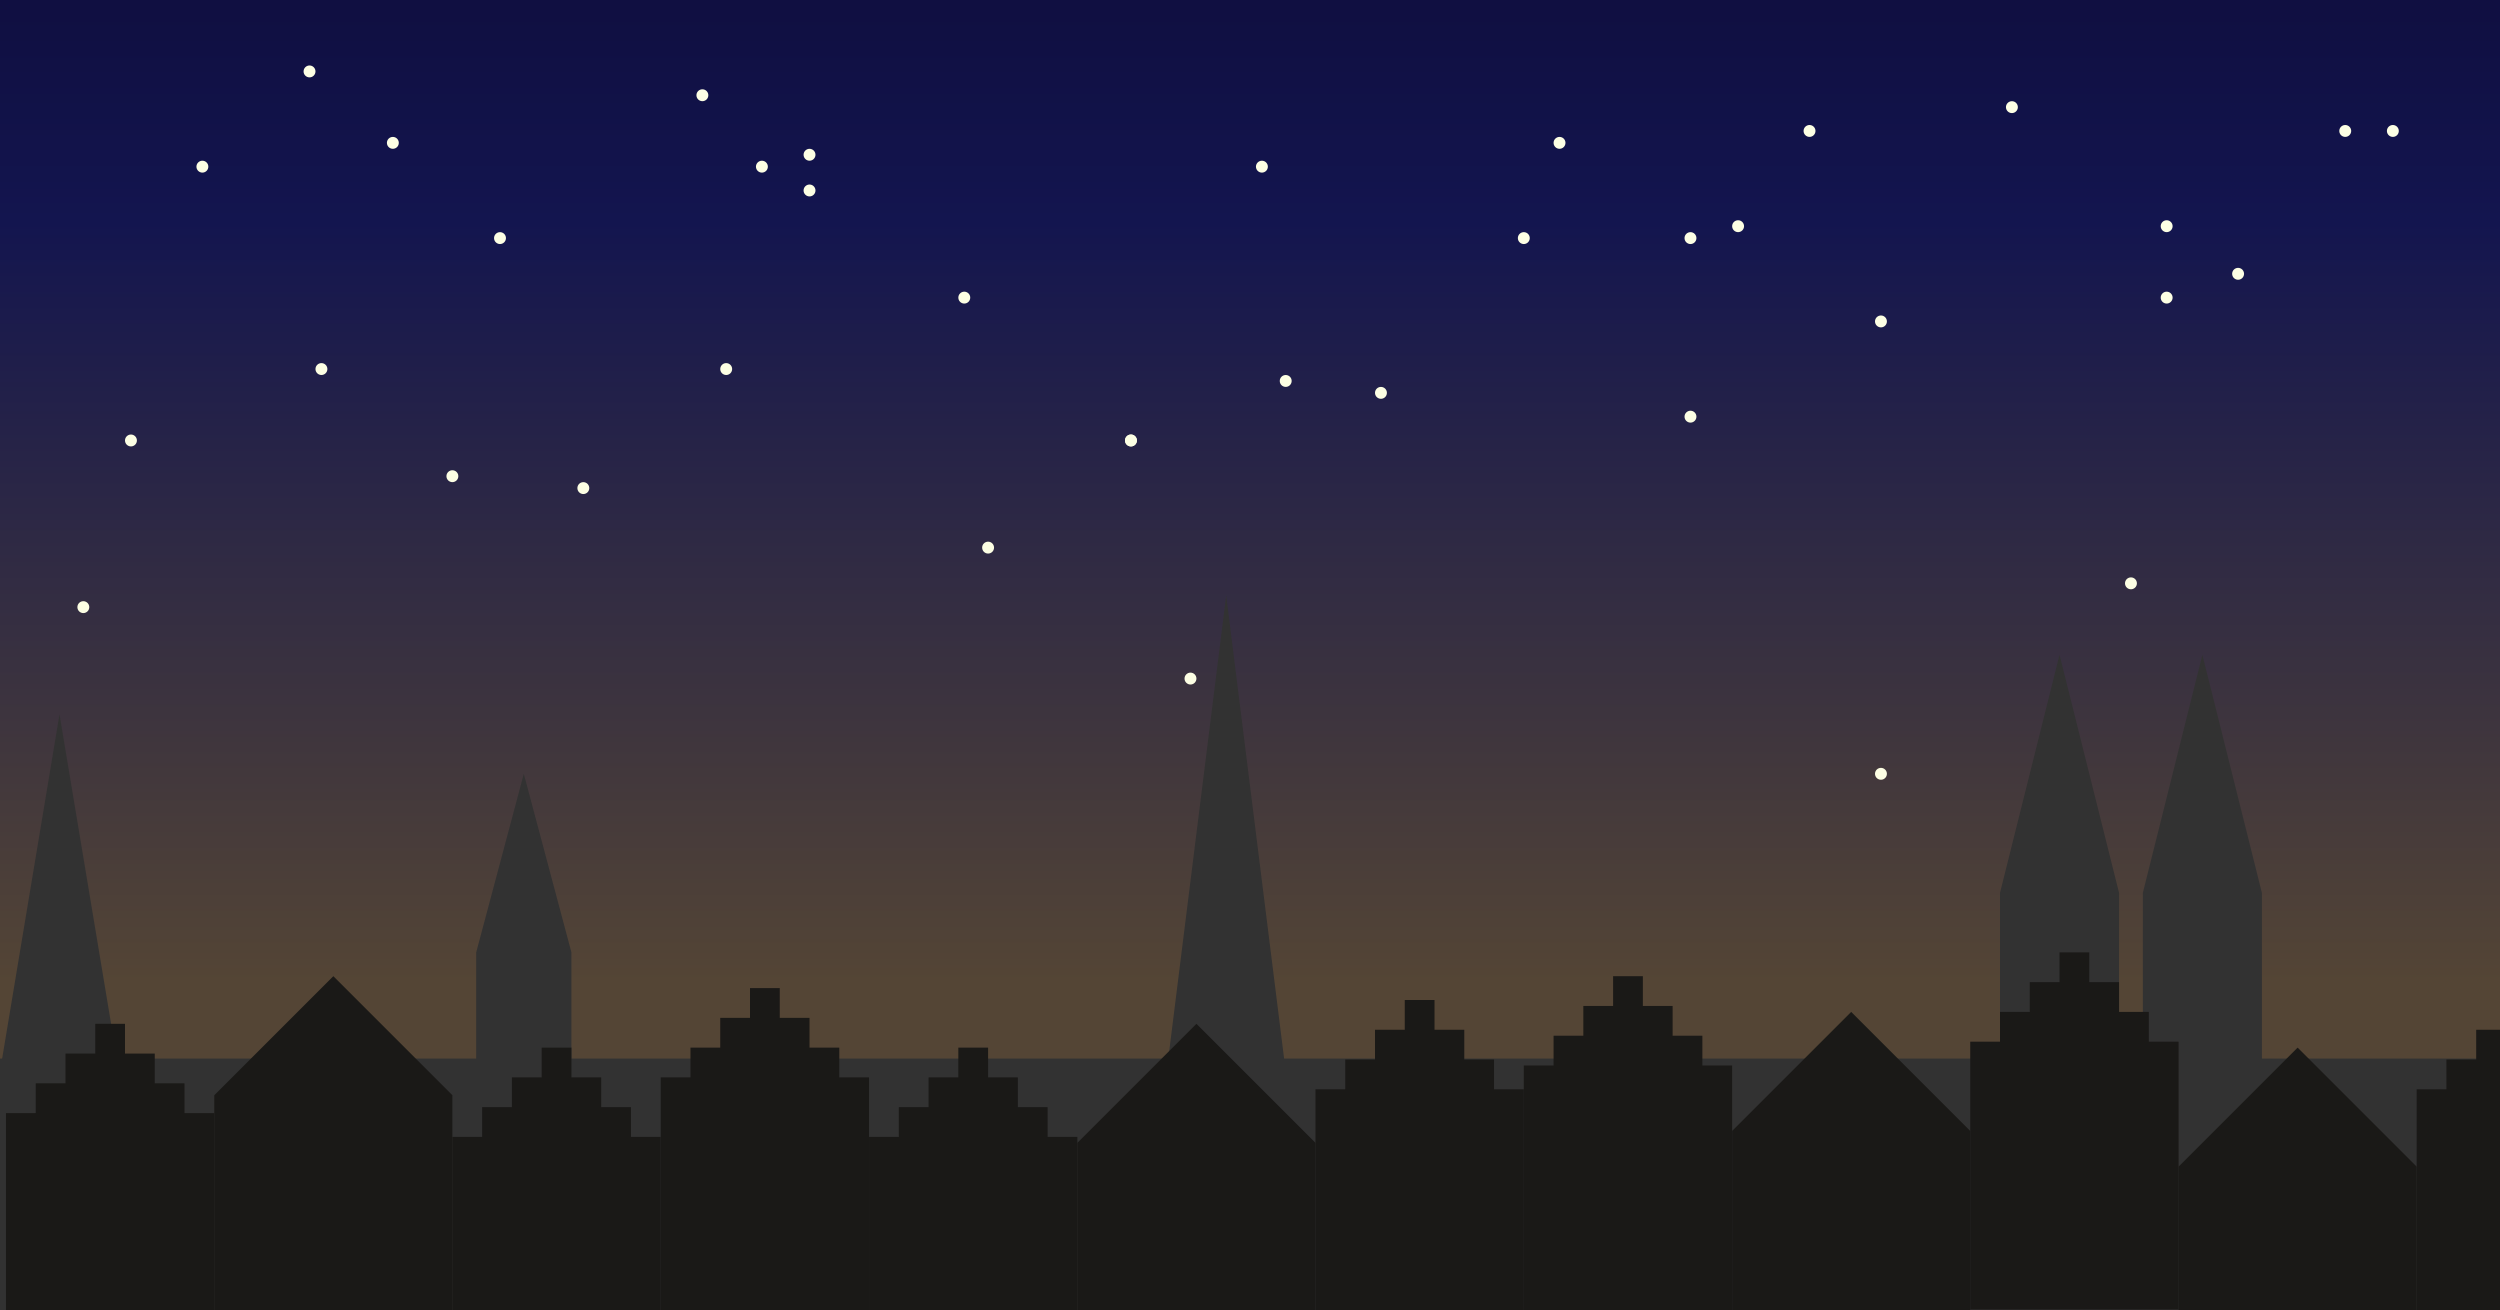
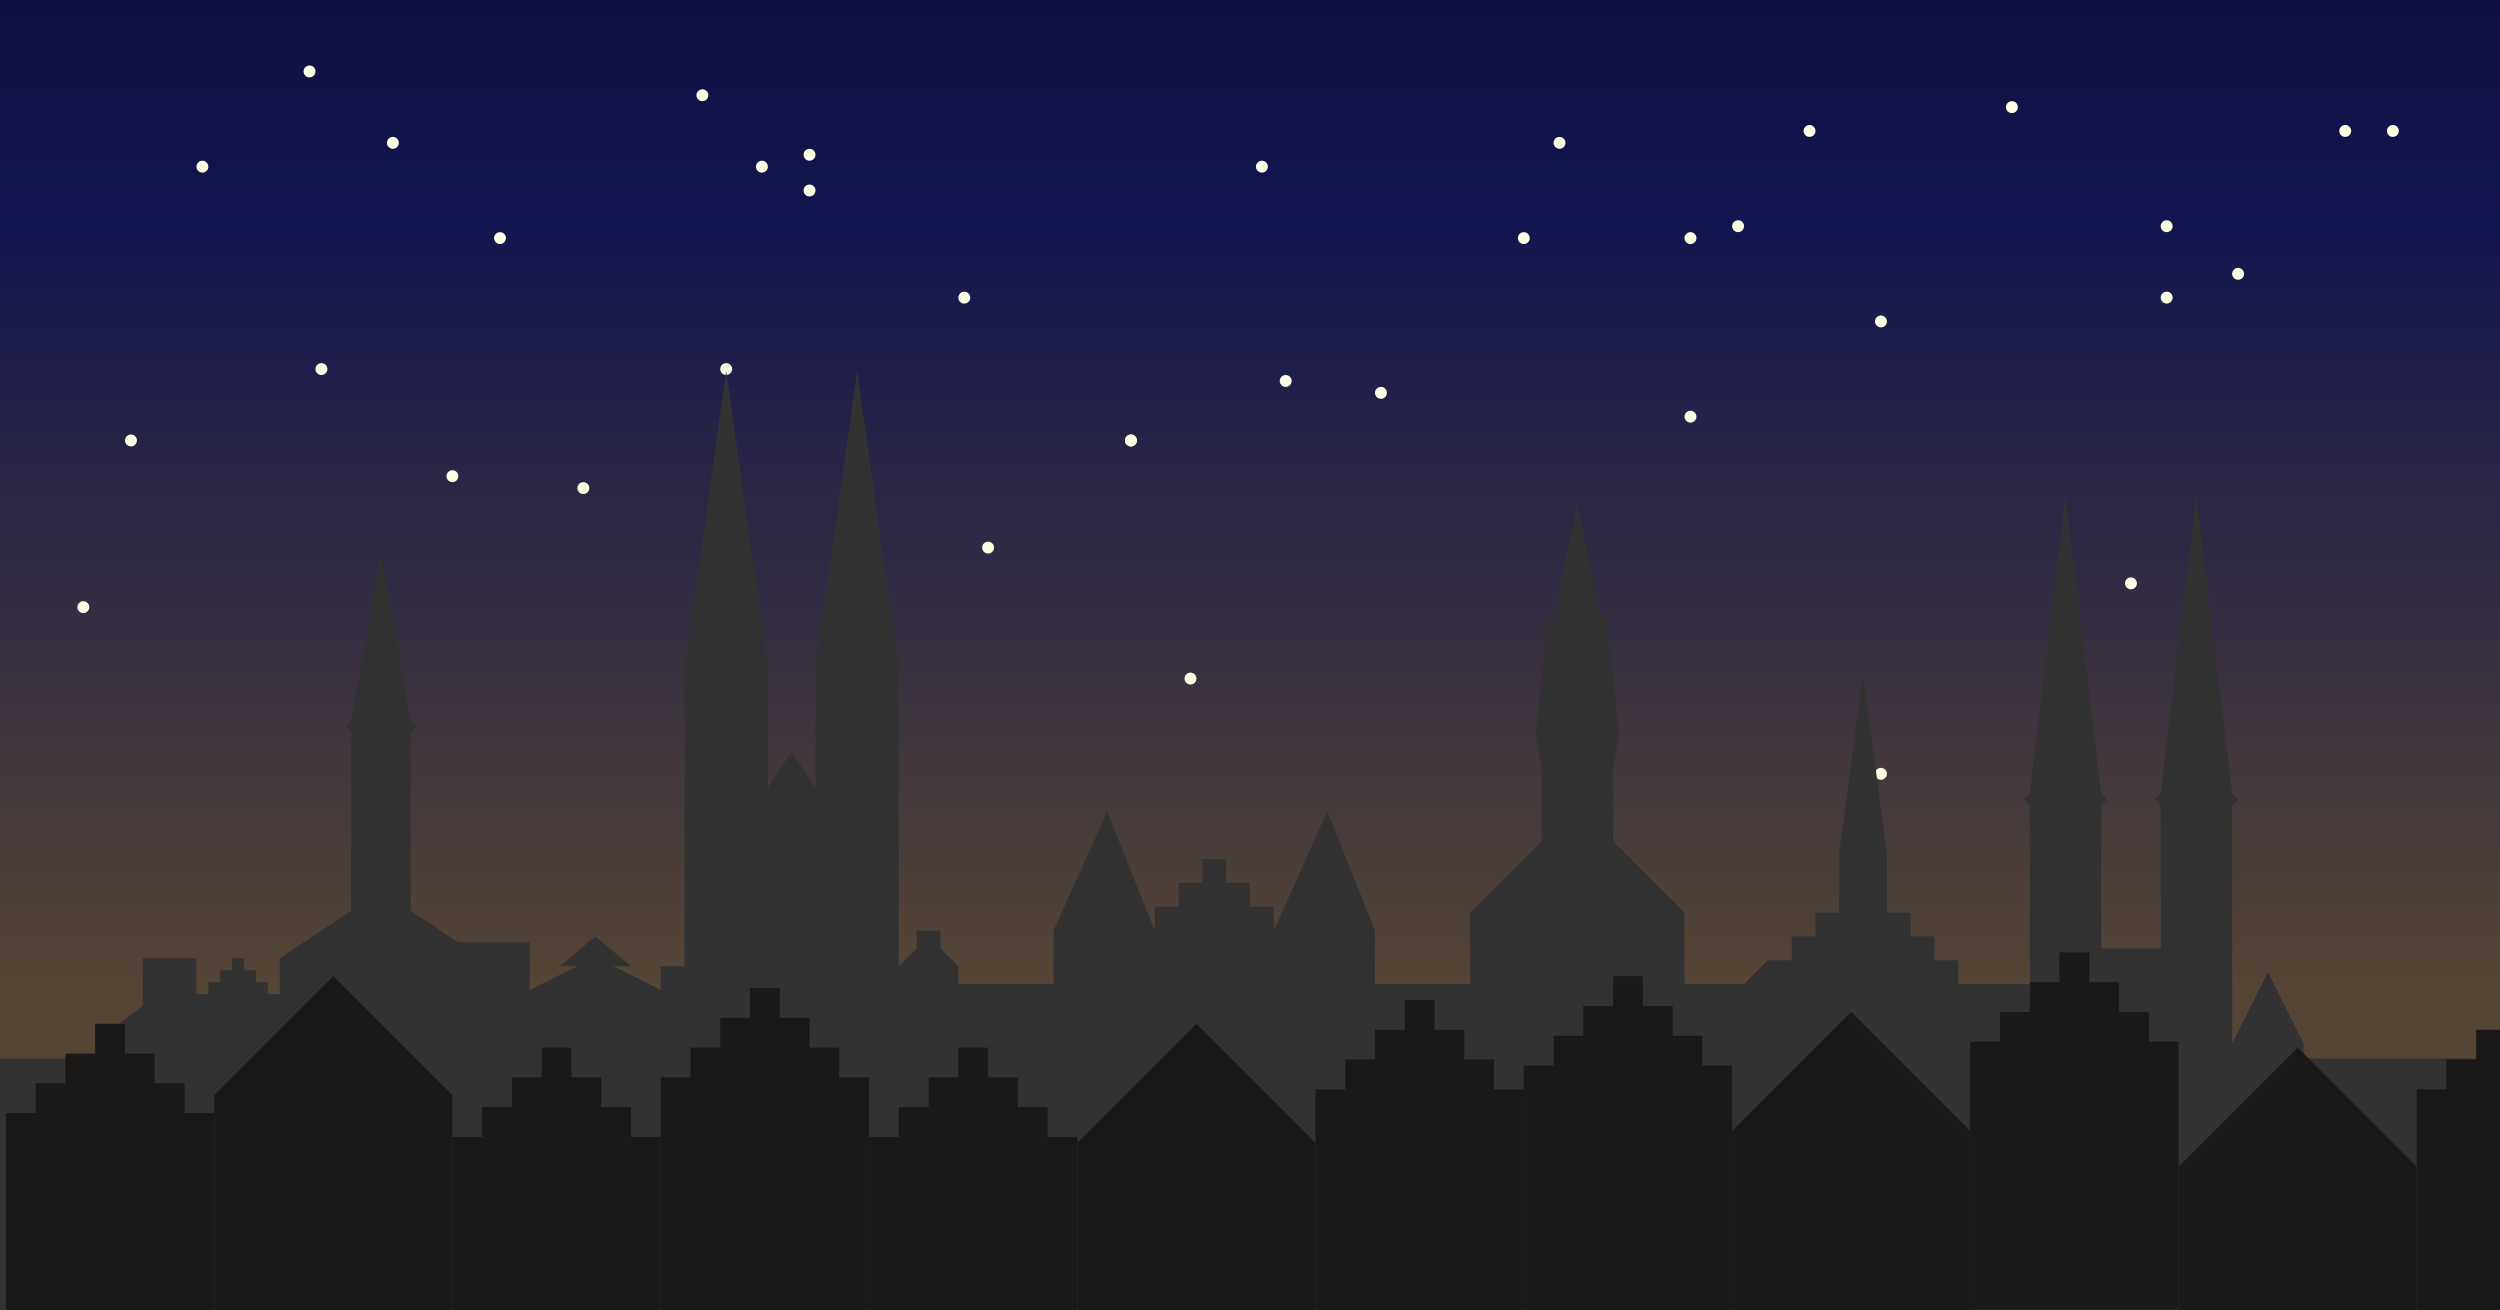
<svg xmlns="http://www.w3.org/2000/svg" xmlns:xlink="http://www.w3.org/1999/xlink" viewBox="0 0 210 110" version="1.1" id="svg1">
  <defs>
    <linearGradient id="linearGradient1">
      <stop stop-color="#0a052a" stop-opacity="1;" offset="0.189" id="stop1" />
      <stop stop-color="#13154f" stop-opacity="1;" offset="0.539" id="stop3" />
      <stop stop-color="#544535" stop-opacity="1;" offset="1" id="stop2" />
    </linearGradient>
    <linearGradient xlink:href="#linearGradient1" id="linearGradient2" x1="106.956" y1="-56.302" x2="106.956" y2="82.54" gradientUnits="userSpaceOnUse" />
    <g id="star">
      <circle fill="#fdffe4" cx="0" cy="0" r=".5" />
    </g>
    <path id="townhouse" fill-opacity="1" strokeWidth="0.265" d="M 0 0 l 2.5 0 l 0 -2.5 l 2.5 0 l 0 -2.5 l 2.5 0 l 0 -2.5 l 2.5 0 l 0 -2.5 l 2.5 0 l 0 2.5 l 2.5 0 l 0 2.5 l 2.5 0 l 0 2.5 l 2.5 0 l 0 2.5 l 0 20 l -17.5 0 l 0 -20" />
    <path id="townhouse2" fill-opacity="1" strokeWidth="0.265" d="M 0 0 l 10 -10 l 10 10 l 0 20 l -20 0 l 0 -20" />
  </defs>
  <g id="layer1">
    <rect fill="url(#linearGradient2)" strokeWidth="0.265" id="rect1" width="221.566" height="94.748" x="-4.373" y="-2.551" />
    <rect fill="#323232" strokeWidth="0.265" id="rect3" width="233.591" height="24.416" x="-7.653" y="88.918" />
    <use href="#star" x="17" y="14" />
    <use href="#star" x="68" y="13" />
    <use href="#star" x="128" y="20" />
    <use href="#star" x="182" y="25" />
    <use href="#star" x="95" y="37" />
    <use href="#star" x="158" y="27" />
    <use href="#star" x="64" y="14" />
    <use href="#star" x="61" y="31" />
    <use href="#star" x="27" y="31" />
    <use href="#star" x="42" y="20" />
    <use href="#star" x="95" y="37" />
    <use href="#star" x="49" y="41" />
    <use href="#star" x="108" y="32" />
    <use href="#star" x="100" y="57" />
    <use href="#star" x="158" y="65" />
    <use href="#star" x="179" y="49" />
    <use href="#star" x="197" y="11" />
    <use href="#star" x="169" y="9" />
    <use href="#star" x="142" y="35" />
    <use href="#star" x="83" y="46" />
    <use href="#star" x="81" y="25" />
    <use href="#star" x="7" y="51" />
    <use href="#star" x="11" y="37" />
    <use href="#star" x="38" y="40" />
    <use href="#star" x="33" y="12" />
    <use href="#star" x="26" y="6" />
    <use href="#star" x="59" y="8" />
    <use href="#star" x="68" y="16" />
    <use href="#star" x="116" y="33" />
    <use href="#star" x="146" y="19" />
    <use href="#star" x="182" y="19" />
    <use href="#star" x="201" y="11" />
    <use href="#star" x="188" y="23" />
    <use href="#star" x="142" y="20" />
    <use href="#star" x="106" y="14" />
    <use href="#star" x="131" y="12" />
    <use href="#star" x="152" y="11" />
-     <path fill="#323232" d="M 0 110 L 0 90 l 5 -30 l 5 30 l 30 0 l 0 -10 l 4 -15 l 4 15 l 0 10 l 50 0 l 5 -40 l 5 40 l 60 0 l 0 -15 l 5 -20 l 5 20 l 0 15 l 2 0 l 0 -15 l 5 -20 l 5 20 l 0 15 L 210 90 L 210 110 L 0 110" />
+     <path fill="#323232" d="M 0 110 L 0 90 l 10 0 l 0 -4 l 2 -1.5 l 0 -4 l 4.5 0 l 0 3 l 1 0 l 0 -1 l 1 0 l 0 -1 l 1 0 l 0 -1 l 1 0 l 0 1 l 1 0 l 0 1 l 1 0 l 0 1 l 1 0 l 0 -3 l 6 -4 l 0 -15 l -0.5 -0.5 l 0.5 -0.5 l 2.5 -14 l 2.5 14 l 0.5 0.5 l -0.5 0.5 l 0 15 l 4 2.66 l 6 0 l 0 4 l 4 -2 l -1.5 0 l 3 -2.5 l 3 2.5 -1.5 0 l 4 2 l 0 -2 l 2 0 l 0 -25 l 3.5 -25 l 3.5 25 l 0 10 l 2 -3 l 2 3 l 0 -10 l 3.5 -25 l 3.5 25 l 0 25 l 1.5 -1.5 l 0 -1.5 l 2 0 l 0 1.5 l 1.5 1.5 l 0 1.5 l 8 0 l 0 -4.5 l 4.5 -10 l 4 10 l 0 -2 l 2 0 l 0 -2 l 2 0 l 0 -2 l 2 0 l 0 2 l 2 0 l 0 2 l 2 0 l 0 2 l 4.5 -10 l 4 10 l 0 4.5 l 8 0 l 0 -6 l 6 -6 l 0 -6 l -0.5 -3 l 1 -10 l 0.5 0.5 l 2 -10 l 2 10 l 0.5 -0.5 l 1 10 l -0.5 3 l 0 6 l 6 6 l 0 6 l 5 0 l 2 -2 l 2 0 l 0 -2 l 2 0 l 0 -2 l 2 0 l 0 -5 l 2 -15 l 2 15 l 0 5 l 2 0 l 0 2 l 2 0 l 0 2 l 2 0 l 0 2 l 6 0 l 0 -15 l -0.5 -0.5 l 0.5 -0.5 l 3 -25 l 3 25 l 0.5 0.5 l -0.5 0.5 l 0 12 l 5 0 l 0 -12 l -0.5 -0.5 l 0.5 -0.5 l 3 -25 l 3 25 l 0.5 0.5 l -0.5 0.5 l 0 20 l 3 -6 l 3 6 l 0 4 L 210 90 L 210 110 L 0 110" />
    <use href="#townhouse" x="-2" y="96" fill="#1a1917" />
    <use href="#townhouse2" x="18" y="92" fill="#1a1917" />
    <use href="#townhouse" x="35.5" y="98" fill="#1a1917" />
    <use href="#townhouse" x="53" y="93" fill="#1a1917" />
    <use href="#townhouse" x="70.5" y="98" fill="#1a1917" />
    <use href="#townhouse2" x="90.5" y="96" fill="#1a1917" />
    <use href="#townhouse" x="108" y="94" fill="#1a1917" />
    <use href="#townhouse" x="125.5" y="92" fill="#1a1917" />
    <use href="#townhouse2" x="145.5" y="95" fill="#1a1917" />
    <use href="#townhouse" x="163" y="90" fill="#1a1917" />
    <use href="#townhouse2" x="183" y="98" fill="#1a1917" />
    <use href="#townhouse" x="200.5" y="94" fill="#1a1917" />
  </g>
</svg>
